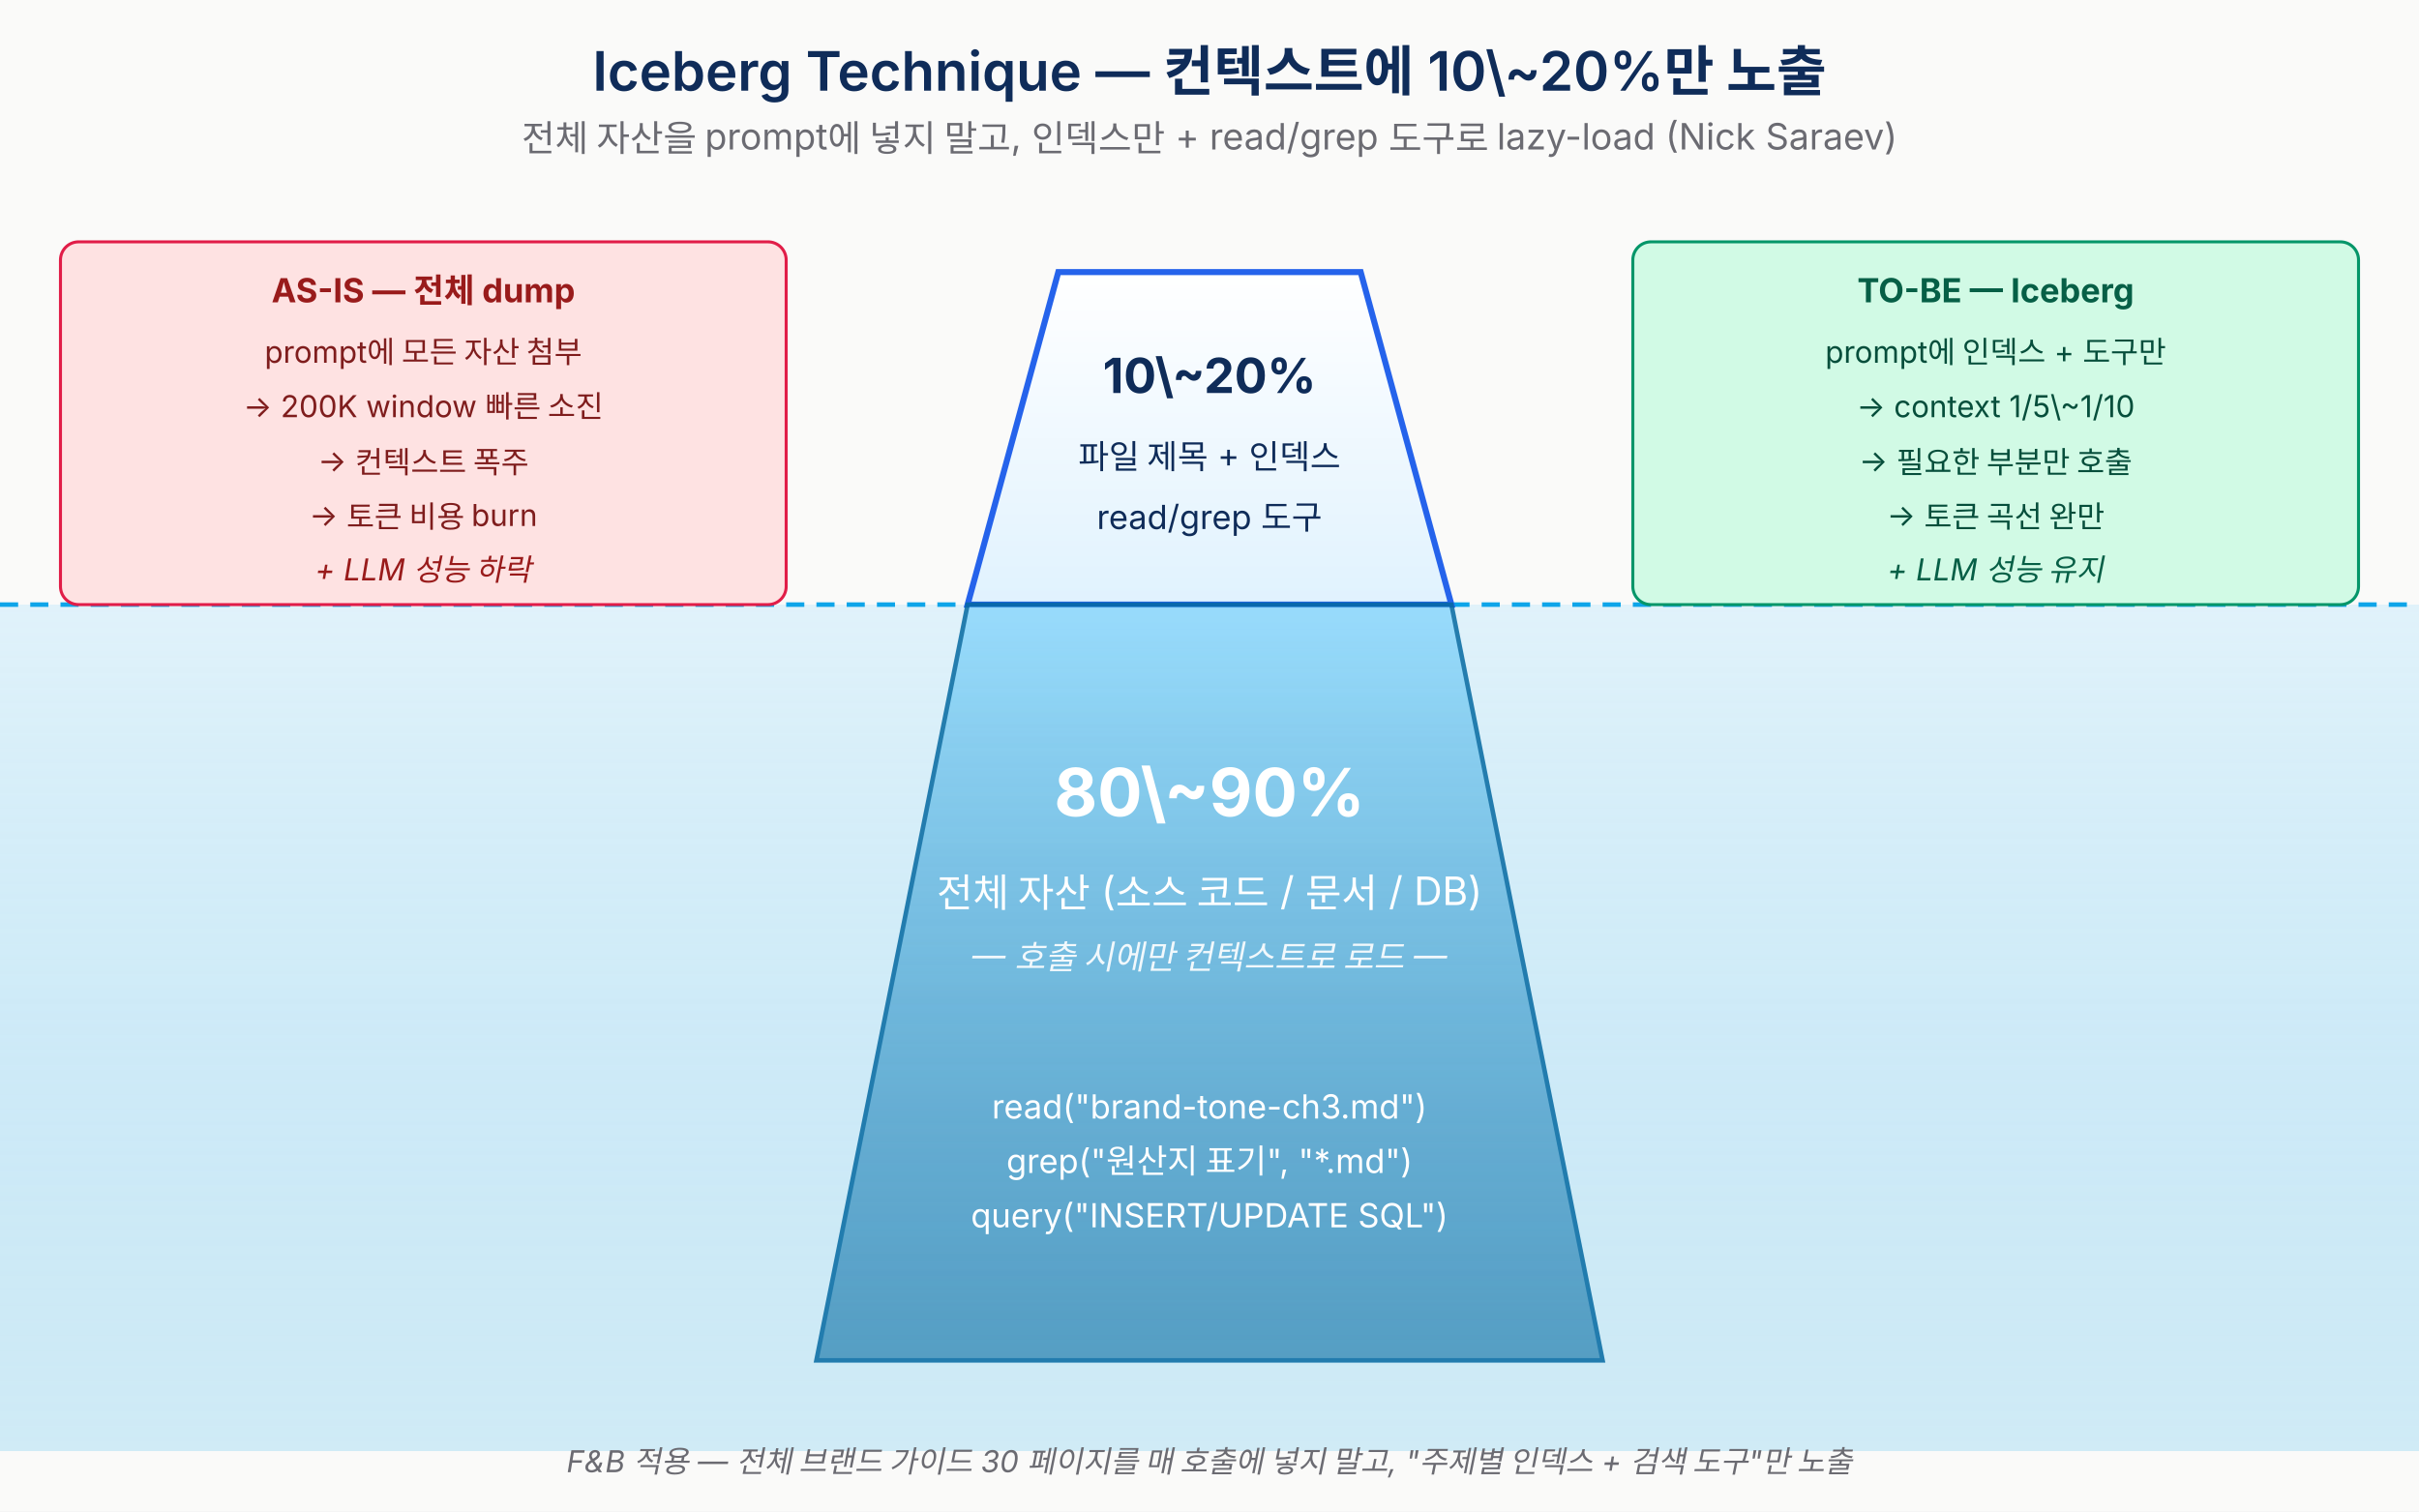
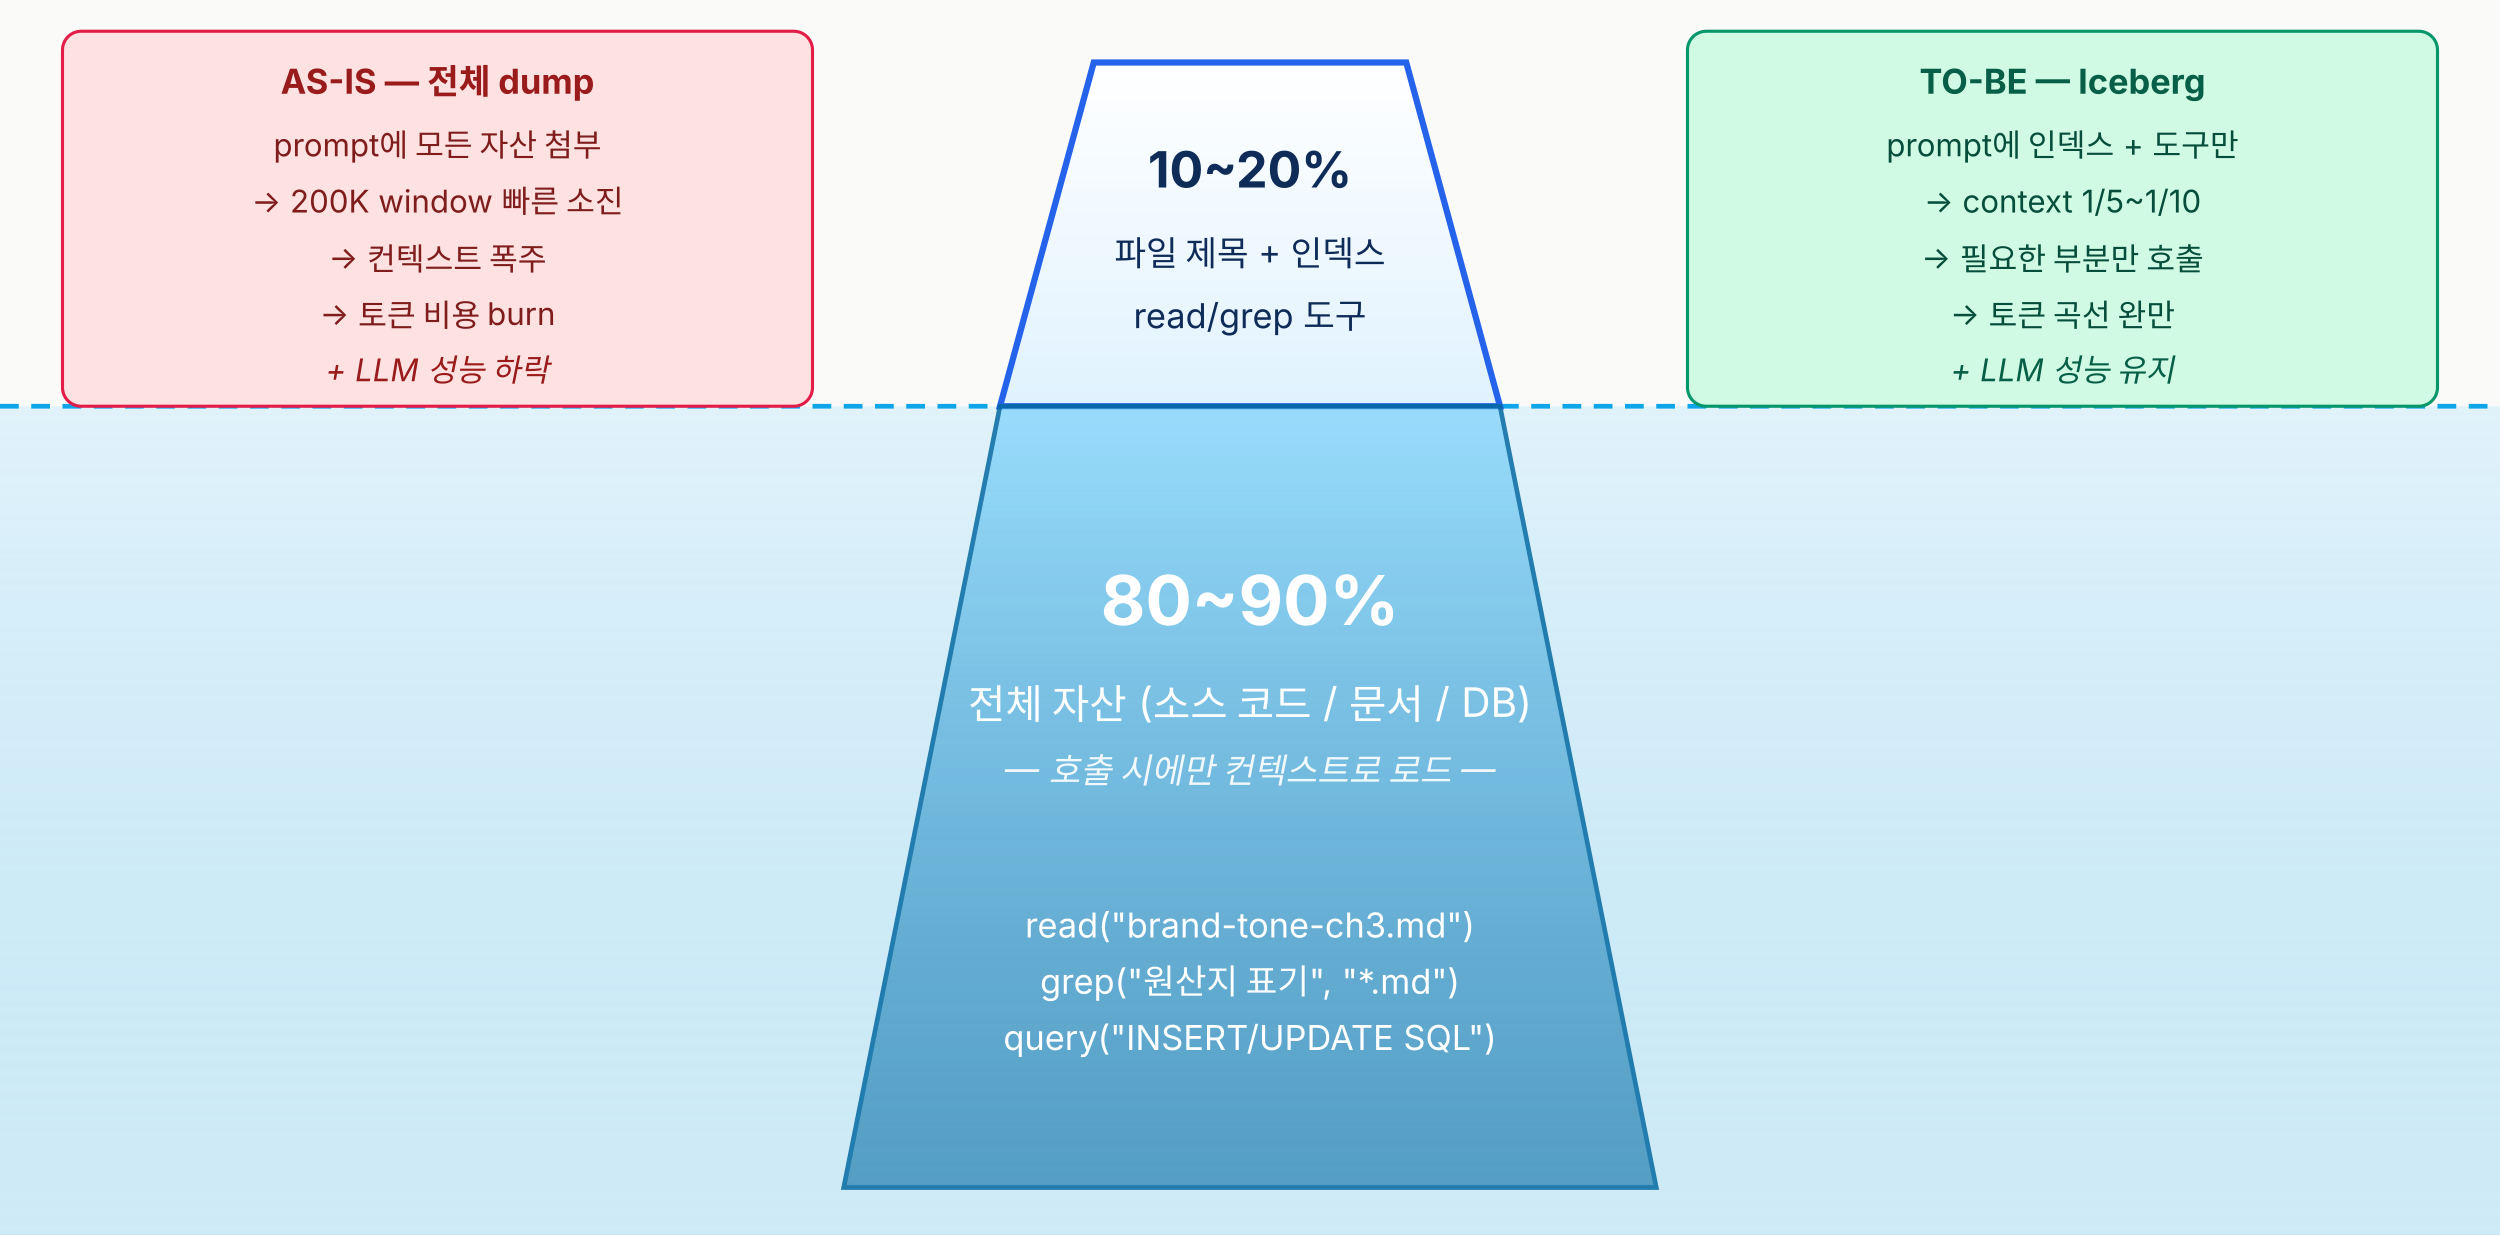
- <svg xmlns="http://www.w3.org/2000/svg" viewBox="0 0 800 500" font-family="-apple-system, 'Segoe UI', 'Noto Sans KR', sans-serif">
+ <svg xmlns="http://www.w3.org/2000/svg" viewBox="0 70 800 395" font-family="-apple-system, 'Segoe UI', 'Noto Sans KR', sans-serif">
  <defs>
    <linearGradient id="waterGrad" x1="0" y1="0" x2="0" y2="1">
      <stop offset="0%" stop-color="#BAE6FD" stop-opacity="0.4" />
      <stop offset="100%" stop-color="#0EA5E9" stop-opacity="0.18" />
    </linearGradient>
    <linearGradient id="iceTop" x1="0" y1="0" x2="0" y2="1">
      <stop offset="0%" stop-color="#FFFFFF" />
      <stop offset="100%" stop-color="#E0F2FE" />
    </linearGradient>
    <linearGradient id="iceBot" x1="0" y1="0" x2="0" y2="1">
      <stop offset="0%" stop-color="#7DD3FC" stop-opacity="0.85" />
      <stop offset="100%" stop-color="#0369A1" stop-opacity="0.7" />
    </linearGradient>
  </defs>
-   <rect width="800" height="500" fill="#FAFAF9" />
-   <text x="400" y="30" font-size="18" font-weight="600" text-anchor="middle" fill="#0F2C59">Iceberg Technique — 컨텍스트에 10\~20%만 노출</text>
-   <text x="400" y="50" font-size="12" text-anchor="middle" fill="#6B6B72">전체 자산을 prompt에 넣지 말고, 인덱스만 + read/grep 도구로 lazy-load (Nick Saraev)</text>
+   <rect x="0" y="70" width="800" height="395" fill="#FAFAF9" />
  <rect x="0" y="200" width="800" height="280" fill="url(#waterGrad)" />
  <line x1="0" y1="200" x2="800" y2="200" stroke="#0EA5E9" stroke-width="1.5" stroke-dasharray="6 4" />
  <text x="780" y="195" font-size="10" text-anchor="end" fill="#0369A1">— context window 한계선 —</text>
  <polygon points="350,90 450,90 480,200 320,200" fill="url(#iceTop)" stroke="#2563EB" stroke-width="2" />
-   <text x="400" y="130" font-size="16" font-weight="700" text-anchor="middle" fill="#0F2C59">10\~20%</text>
+   <text x="400" y="130" font-size="16" font-weight="700" text-anchor="middle" fill="#0F2C59">10~20%</text>
  <text x="400" y="155" font-size="11" text-anchor="middle" fill="#0F2C59">파일 제목 + 인덱스</text>
  <text x="400" y="175" font-size="11" text-anchor="middle" fill="#0F2C59">read/grep 도구</text>
  <polygon points="320,200 480,200 530,450 270,450" fill="url(#iceBot)" stroke="#0369A1" stroke-width="1.5" opacity="0.85" />
-   <text x="400" y="270" font-size="22" font-weight="700" text-anchor="middle" fill="#FFFFFF">80\~90%</text>
+   <text x="400" y="270" font-size="22" font-weight="700" text-anchor="middle" fill="#FFFFFF">80~90%</text>
  <text x="400" y="300" font-size="13" text-anchor="middle" fill="#FFFFFF">전체 자산 (소스 코드 / 문서 / DB)</text>
  <text x="400" y="320" font-size="11" font-style="italic" text-anchor="middle" fill="#FFFFFF" opacity="0.9">— 호출 시에만 컨텍스트로 로드 —</text>
  <text x="400" y="370" font-size="11" text-anchor="middle" fill="#FFFFFF">read("brand-tone-ch3.md")</text>
  <text x="400" y="388" font-size="11" text-anchor="middle" fill="#FFFFFF">grep("원산지 표기", "*.md")</text>
  <text x="400" y="406" font-size="11" text-anchor="middle" fill="#FFFFFF">query("INSERT/UPDATE SQL")</text>
  <g>
    <rect x="20" y="80" width="240" height="120" rx="6" fill="#FEE2E2" stroke="#E11D48" stroke-width="1" />
    <text x="140" y="100" font-size="11" font-weight="700" text-anchor="middle" fill="#991B1B">AS-IS — 전체 dump</text>
    <text x="140" y="120" font-size="10" text-anchor="middle" fill="#7F1D1D">prompt에 모든 자산 첨부</text>
    <text x="140" y="138" font-size="10" text-anchor="middle" fill="#7F1D1D">→ 200K window 빠른 소진</text>
    <text x="140" y="156" font-size="10" text-anchor="middle" fill="#7F1D1D">→ 컨텍스트 폭주</text>
    <text x="140" y="174" font-size="10" text-anchor="middle" fill="#7F1D1D">→ 토큰 비용 burn</text>
    <text x="140" y="192" font-size="10" font-style="italic" text-anchor="middle" fill="#991B1B">+ LLM 성능 하락</text>
  </g>
  <g>
    <rect x="540" y="80" width="240" height="120" rx="6" fill="#D1FAE5" stroke="#059669" stroke-width="1" />
    <text x="660" y="100" font-size="11" font-weight="700" text-anchor="middle" fill="#065F46">TO-BE — Iceberg</text>
    <text x="660" y="120" font-size="10" text-anchor="middle" fill="#064E3B">prompt에 인덱스 + 도구만</text>
-     <text x="660" y="138" font-size="10" text-anchor="middle" fill="#064E3B">→ context 1/5\~1/10</text>
+     <text x="660" y="138" font-size="10" text-anchor="middle" fill="#064E3B">→ context 1/5~1/10</text>
    <text x="660" y="156" font-size="10" text-anchor="middle" fill="#064E3B">→ 필요한 부분만 호출</text>
    <text x="660" y="174" font-size="10" text-anchor="middle" fill="#064E3B">→ 토큰 곡선 완만</text>
    <text x="660" y="192" font-size="10" font-style="italic" text-anchor="middle" fill="#065F46">+ LLM 성능 유지</text>
  </g>
-   <text x="400" y="487" font-size="10" font-style="italic" text-anchor="middle" fill="#6B6B72">F&amp;B 적용 — 전체 브랜드 가이드 30 페이지를 매 호출에 넣지 말고, "주제별 인덱스 + 검색 도구"만 노출</text>
</svg>
